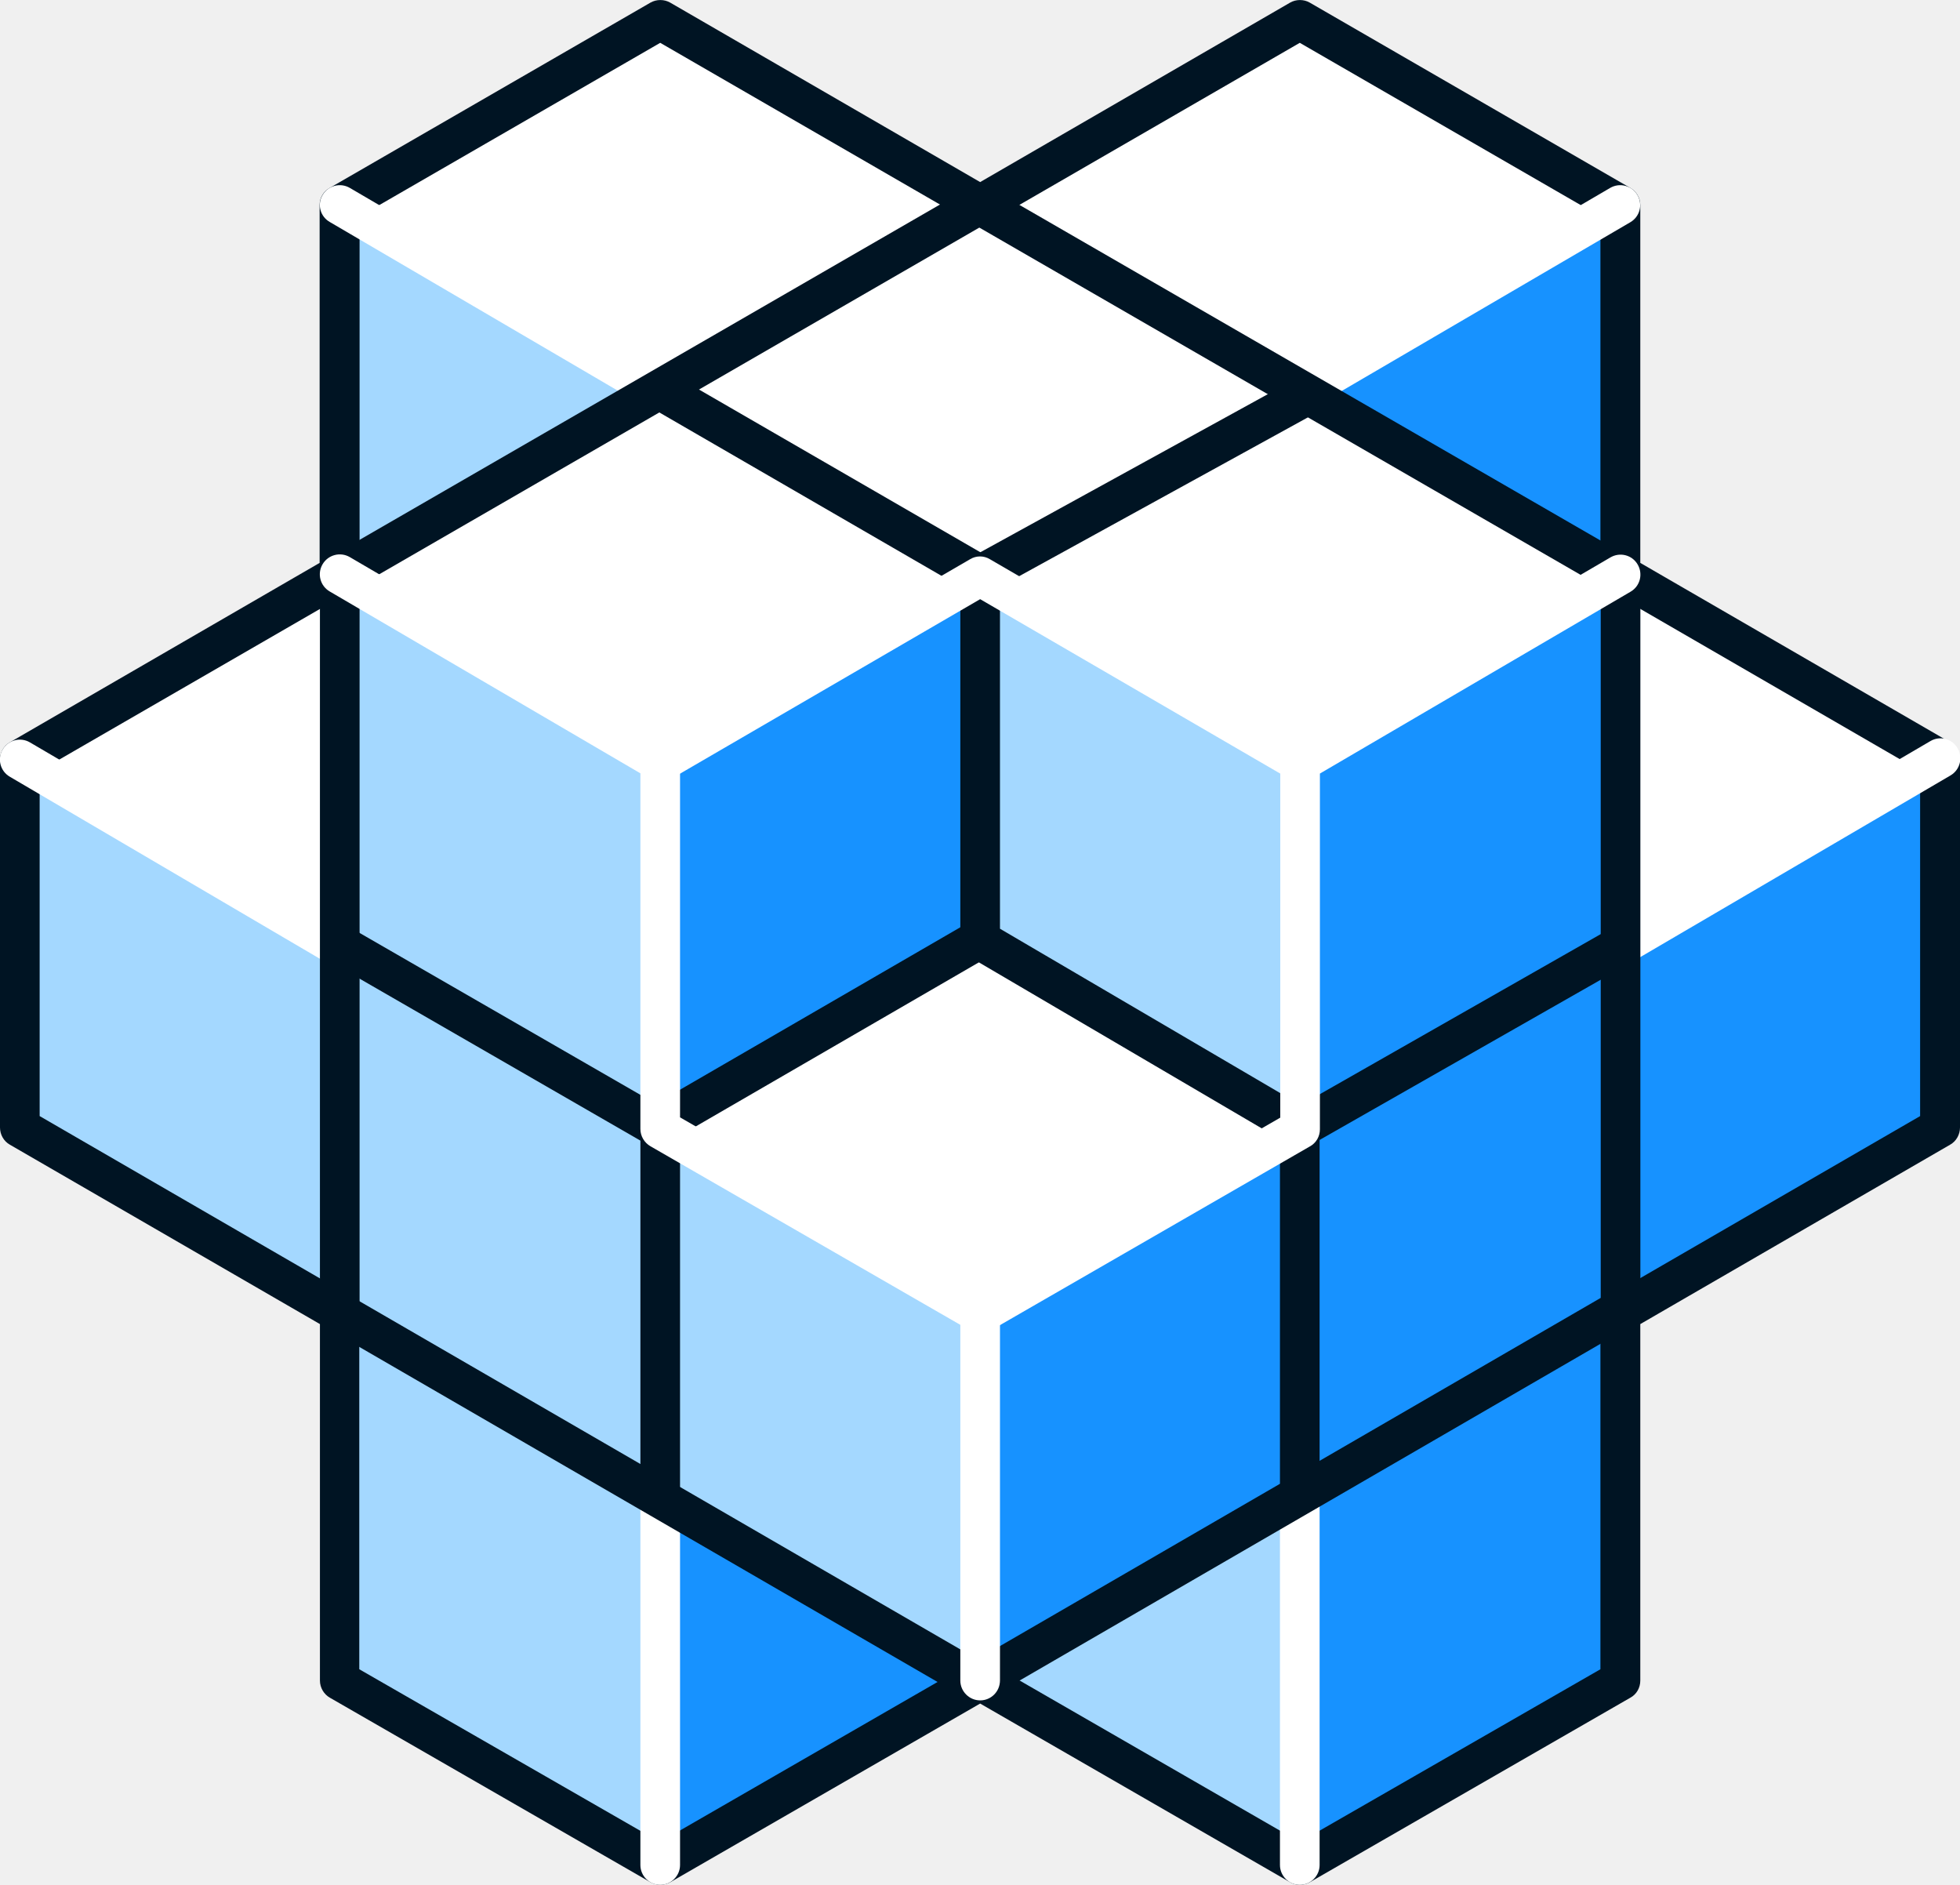
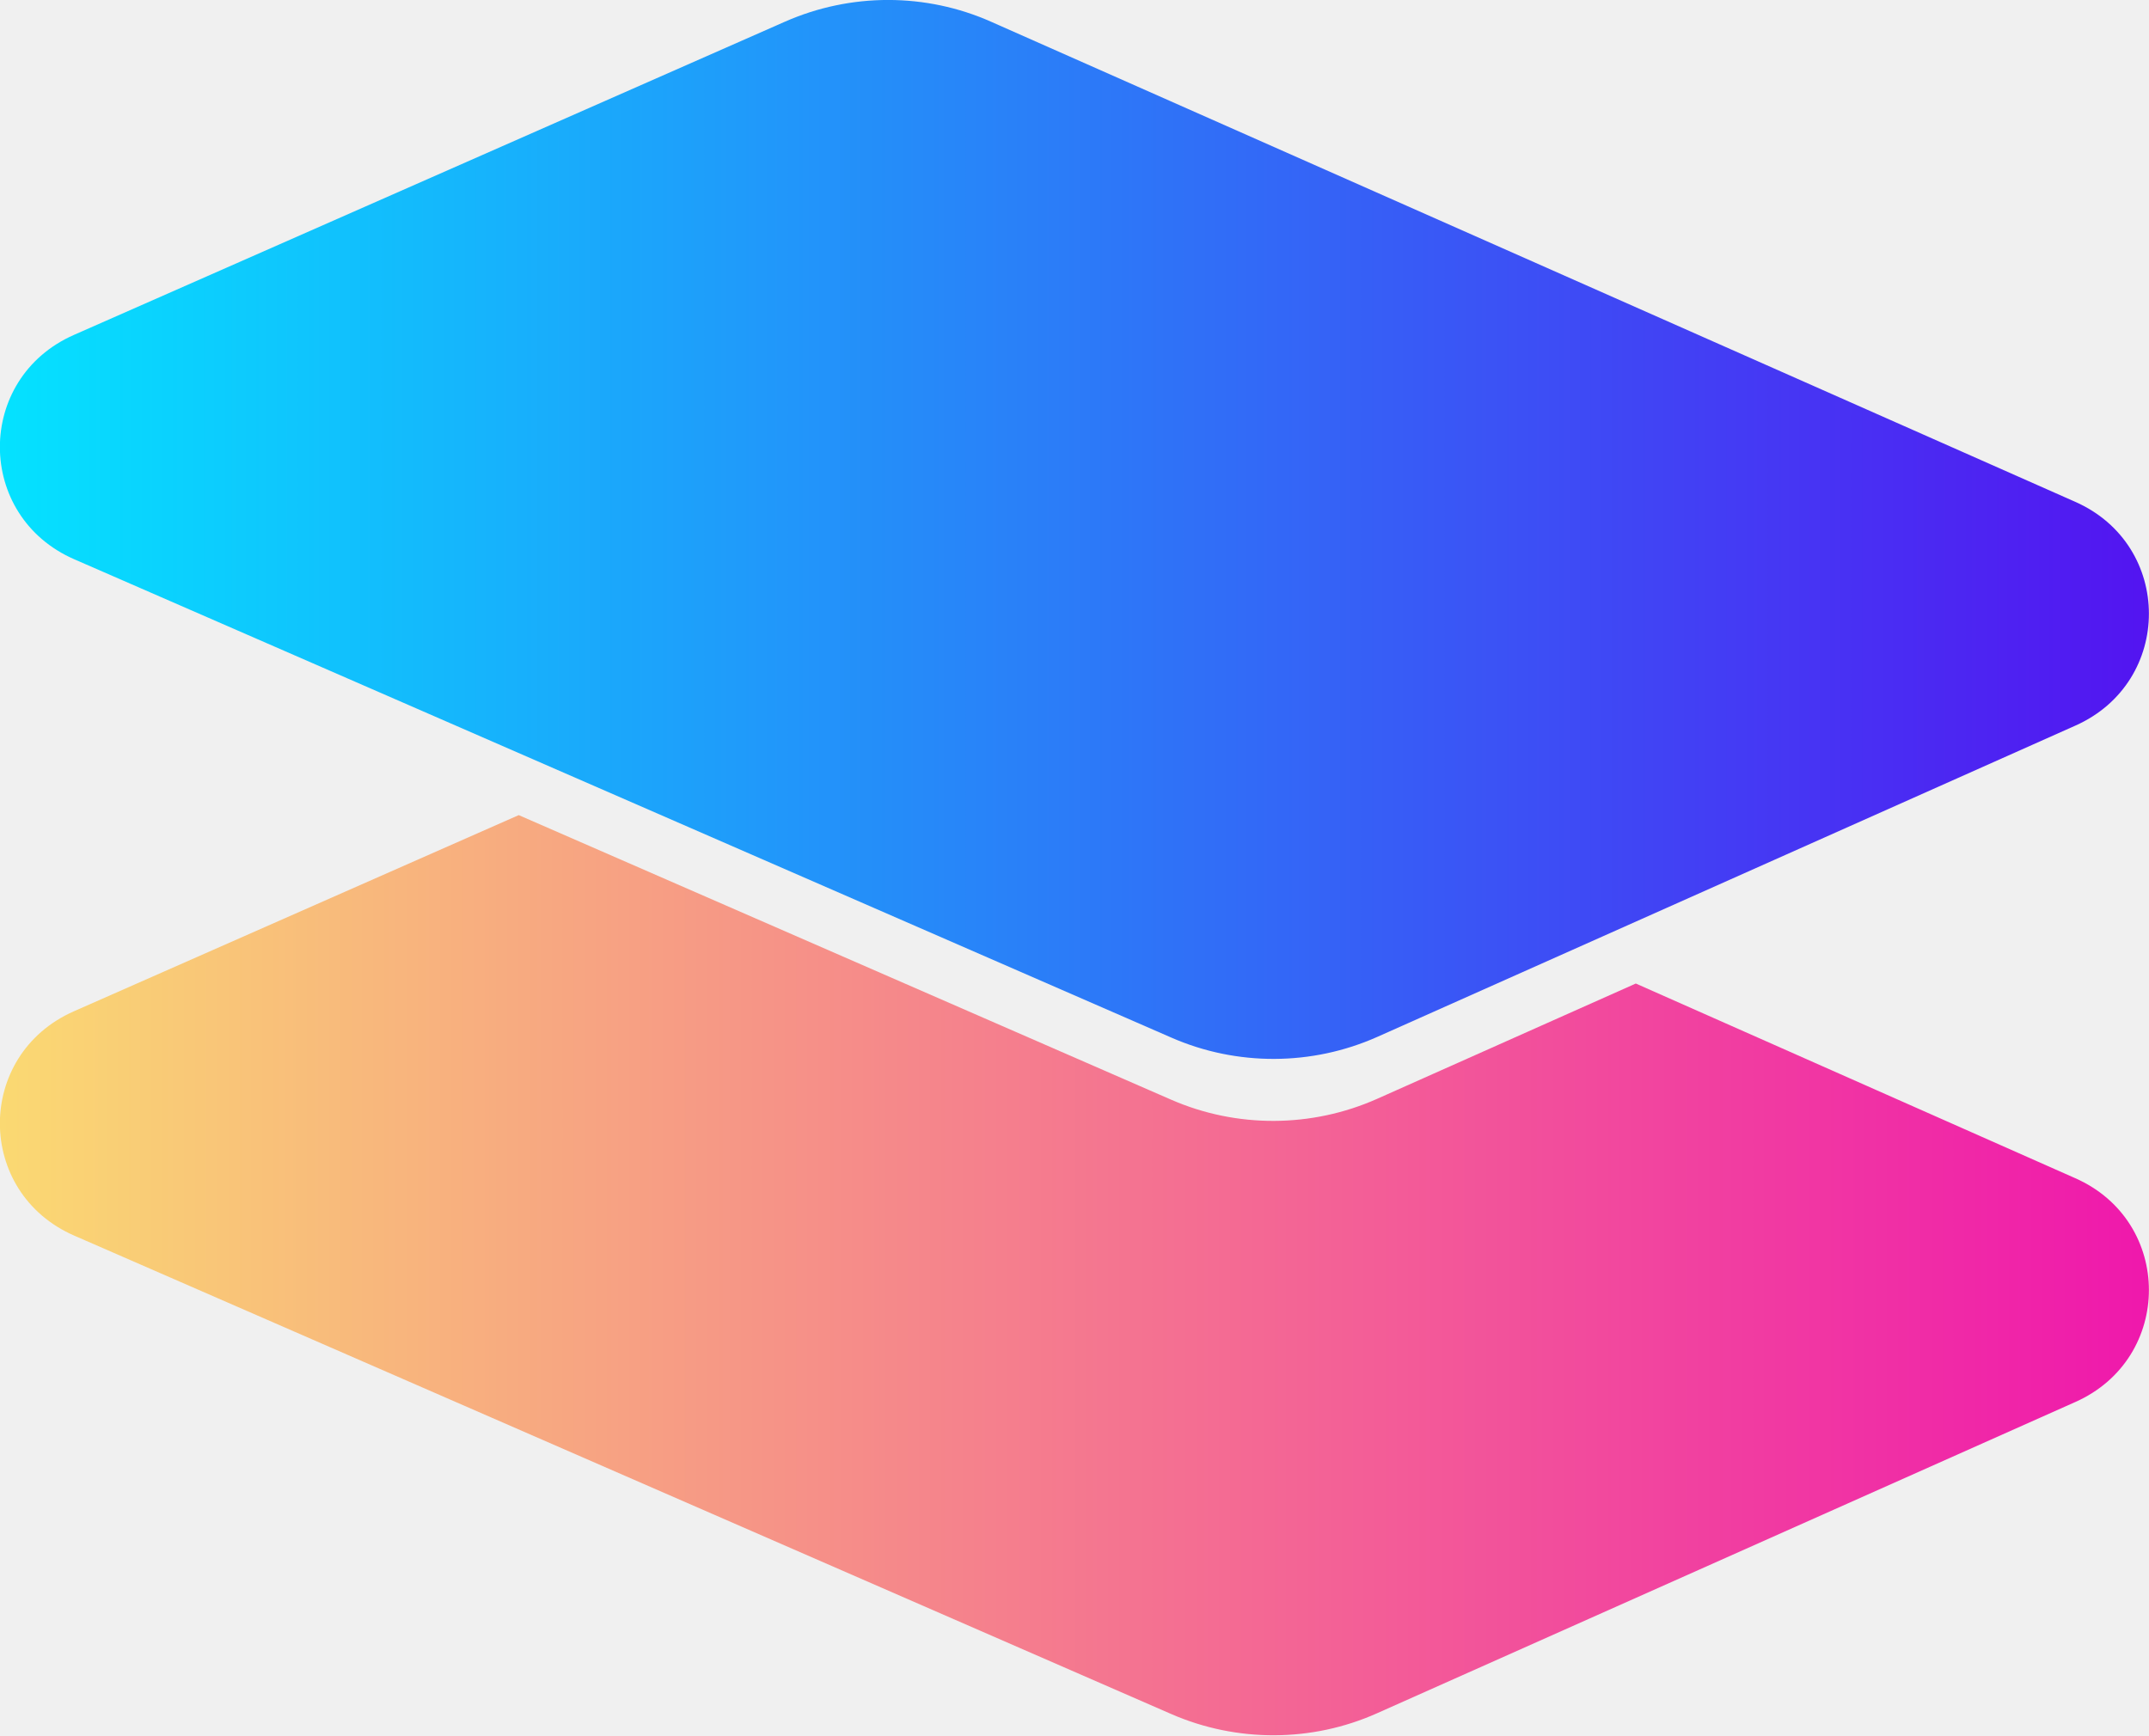
- <svg xmlns="http://www.w3.org/2000/svg" width="26" height="25" viewBox="0 0 26 25" fill="none">
-   <path d="M21.493 7.621L17.242 10.074L21.493 12.539L25.737 10.074L21.493 7.621Z" fill="white" />
-   <path d="M4.507 7.621L0.263 10.074L4.507 12.539L8.758 10.074L4.507 7.621Z" fill="white" />
-   <path d="M8.758 19.879V24.758L13.002 22.301V17.421L8.758 19.879Z" fill="#1792FF" />
-   <path d="M8.758 10.106V14.985L4.507 12.528V7.649L8.758 10.106Z" fill="#A4D8FF" />
-   <path d="M8.758 14.985V19.854L4.507 17.407V12.531L8.758 14.985Z" fill="#A4D8FF" />
-   <path d="M4.507 12.531V17.411L0.263 14.957V10.074L4.507 12.531Z" fill="#A4D8FF" />
-   <path d="M13.002 17.422V22.301L8.758 19.854V14.975L13.002 17.422Z" fill="#A4D8FF" />
-   <path d="M17.242 10.085V14.968L13.002 12.511V7.631L17.242 10.085Z" fill="#A4D8FF" />
-   <path d="M8.758 5.174V10.053L4.507 7.596V2.72L8.758 5.174Z" fill="#A4D8FF" />
-   <path d="M17.242 19.858V24.737L13.002 22.29V17.411L17.242 19.858Z" fill="#A4D8FF" />
-   <path d="M8.758 19.858V24.737L4.507 22.29V17.411L8.758 19.858Z" fill="#A4D8FF" />
-   <path d="M17.242 10.085V14.968L21.493 12.511V7.631L17.242 10.085Z" fill="#1792FF" />
-   <path d="M17.242 5.174V10.053L21.493 7.596V2.72L17.242 5.174Z" fill="#1792FF" />
-   <path d="M8.758 10.085V14.968L13.002 12.511V7.631L8.758 10.085Z" fill="#1792FF" />
-   <path d="M17.242 14.964V19.844L21.493 17.386V12.511L17.242 14.964Z" fill="#1792FF" />
-   <path d="M21.497 12.531V17.411L25.741 14.954V10.074L21.497 12.531Z" fill="#1792FF" />
-   <path d="M13.002 17.411V22.29L17.246 19.844V14.964L13.002 17.411Z" fill="#1792FF" />
-   <path d="M17.242 19.844V24.723L21.493 22.266V17.39L17.242 19.844Z" fill="#1792FF" />
-   <path d="M8.758 5.184L4.507 7.642L8.758 10.106L13.002 7.642L8.758 5.184Z" fill="white" />
-   <path d="M13.002 2.72L8.758 5.184L13.002 7.642L17.246 5.184L13.002 2.72Z" fill="white" />
-   <path d="M13.002 12.511L8.758 14.968L13.002 17.422L17.246 14.964L13.002 12.511Z" fill="white" />
-   <path d="M17.242 0.263L13.002 2.72L17.246 5.184L21.497 2.72L17.242 0.263Z" fill="white" />
-   <path d="M8.758 0.263L4.507 2.72L8.758 5.184L13.002 2.72L8.758 0.263Z" fill="white" />
-   <path d="M17.242 5.153L13.002 7.621L17.246 10.078L21.497 7.621L17.242 5.153Z" fill="white" />
-   <path d="M17.242 25C17.197 25 17.151 24.989 17.113 24.965L13.002 22.595L8.891 24.965C8.81 25.011 8.709 25.011 8.628 24.965L4.377 22.518C4.297 22.473 4.244 22.385 4.244 22.29V17.562L0.13 15.182C0.049 15.136 0 15.048 0 14.954V10.074C0 9.98 0.049 9.892 0.13 9.846L4.24 7.466V2.72C4.24 2.625 4.29 2.538 4.374 2.492L8.628 0.035C8.709 -0.011 8.81 -0.011 8.891 0.035L13.002 2.415L17.113 0.035C17.193 -0.011 17.295 -0.011 17.375 0.035L21.626 2.492C21.707 2.538 21.759 2.625 21.759 2.72V7.466L25.87 9.846C25.951 9.892 26 9.98 26 10.074V14.954C26 15.048 25.951 15.136 25.87 15.182L21.759 17.562V22.29C21.759 22.385 21.71 22.473 21.626 22.518L17.375 24.965C17.333 24.989 17.288 25 17.242 25ZM13.002 22.027C13.047 22.027 13.093 22.038 13.131 22.062L17.242 24.432L21.23 22.14V17.411C21.23 17.316 21.279 17.229 21.36 17.183L25.471 14.803V10.225L21.36 7.845C21.279 7.799 21.23 7.712 21.23 7.617V2.871L17.242 0.568L13.131 2.944C13.051 2.99 12.949 2.99 12.869 2.944L8.758 0.568L4.77 2.871V7.621C4.77 7.715 4.721 7.803 4.64 7.848L0.526 10.225V14.803L4.636 17.183C4.717 17.229 4.766 17.316 4.766 17.411V22.14L8.754 24.432L12.865 22.062C12.911 22.041 12.956 22.027 13.002 22.027Z" fill="#001423" />
-   <path d="M4.503 12.826C4.458 12.826 4.412 12.816 4.37 12.791L0.13 10.302C0.004 10.229 -0.039 10.067 0.035 9.941C0.109 9.815 0.27 9.773 0.396 9.846L4.64 12.332C4.766 12.405 4.808 12.567 4.735 12.693C4.682 12.777 4.594 12.826 4.503 12.826Z" fill="white" />
-   <path d="M8.758 25C8.614 25 8.495 24.881 8.495 24.737V19.879C8.495 19.735 8.614 19.616 8.758 19.616C8.901 19.616 9.021 19.735 9.021 19.879V24.737C9.021 24.881 8.901 25 8.758 25Z" fill="white" />
-   <path d="M9.021 14.989H8.495V19.879H9.021V14.989Z" fill="#001423" />
-   <path d="M4.77 7.621H4.244V17.411H4.77V7.621Z" fill="#001423" />
-   <path d="M17.505 14.964H16.979V19.854H17.505V14.964Z" fill="#001423" />
-   <path d="M17.242 25C17.099 25 16.979 24.881 16.979 24.737V19.858C16.979 19.714 17.099 19.595 17.242 19.595C17.386 19.595 17.505 19.714 17.505 19.858V24.737C17.505 24.881 17.386 25 17.242 25Z" fill="white" />
-   <path d="M21.497 12.805C21.406 12.805 21.318 12.759 21.269 12.675C21.195 12.549 21.237 12.388 21.364 12.314L25.608 9.829C25.734 9.755 25.895 9.797 25.968 9.924C26.042 10.05 26 10.211 25.874 10.285L21.63 12.77C21.584 12.791 21.539 12.805 21.497 12.805Z" fill="white" />
-   <path d="M17.242 5.468C17.151 5.468 17.064 5.423 17.014 5.339C16.941 5.212 16.983 5.051 17.109 4.978L21.36 2.492C21.486 2.419 21.647 2.461 21.721 2.587C21.795 2.713 21.753 2.874 21.626 2.948L17.375 5.433C17.333 5.458 17.288 5.468 17.242 5.468Z" fill="white" />
-   <path d="M8.758 5.468C8.712 5.468 8.667 5.458 8.625 5.433L4.374 2.944C4.247 2.871 4.205 2.71 4.279 2.587C4.353 2.461 4.514 2.419 4.64 2.492L8.891 4.978C9.017 5.051 9.059 5.212 8.986 5.339C8.937 5.423 8.849 5.468 8.758 5.468Z" fill="white" />
-   <path d="M21.76 7.743H21.234V17.523H21.76V7.743Z" fill="#001423" />
-   <path d="M4.647 12.303L4.384 12.758L8.626 15.204L8.888 14.748L4.647 12.303Z" fill="#001423" />
-   <path d="M4.636 17.182L4.373 17.637L12.867 22.558L13.13 22.103L4.636 17.182Z" fill="#001423" />
-   <path d="M21.283 17.186L12.795 22.105L13.059 22.56L21.546 17.641L21.283 17.186Z" fill="#001423" />
-   <path d="M21.365 12.315L17.111 14.739L17.371 15.196L21.625 12.772L21.365 12.315Z" fill="#001423" />
-   <path d="M17.262 4.984L12.873 7.397L13.127 7.858L17.515 5.445L17.262 4.984Z" fill="#001423" />
-   <path d="M13.132 2.492L12.869 2.948L21.64 8.013L21.903 7.557L13.132 2.492Z" fill="#001423" />
-   <path d="M17.039 15.143L12.869 12.696C12.788 12.651 12.739 12.563 12.739 12.468V7.782L8.628 5.402L8.891 4.946L13.135 7.4C13.216 7.445 13.265 7.533 13.265 7.628V12.318L17.305 14.687L17.039 15.143Z" fill="#001423" />
-   <path d="M12.872 2.48L4.374 7.389L4.637 7.844L13.134 2.936L12.872 2.48Z" fill="#001423" />
-   <path d="M12.868 12.224L8.595 14.7L8.859 15.155L13.132 12.679L12.868 12.224Z" fill="#001423" />
-   <path d="M13.002 22.553C12.858 22.553 12.739 22.434 12.739 22.29V17.572L8.628 15.203C8.548 15.157 8.495 15.069 8.495 14.975V10.257L4.374 7.845C4.247 7.771 4.205 7.61 4.279 7.484C4.353 7.358 4.514 7.316 4.64 7.389L8.891 9.874C8.972 9.92 9.021 10.008 9.021 10.102V14.82L13.131 17.19C13.212 17.236 13.265 17.323 13.265 17.418V22.287C13.265 22.438 13.145 22.553 13.002 22.553Z" fill="white" />
-   <path d="M13.002 17.684C12.911 17.684 12.823 17.639 12.774 17.551C12.7 17.425 12.746 17.264 12.872 17.194L16.983 14.824V10.106C16.983 10.011 17.032 9.927 17.113 9.878L21.363 7.393C21.49 7.319 21.651 7.361 21.724 7.487C21.798 7.614 21.756 7.775 21.63 7.848L17.509 10.26V14.978C17.509 15.073 17.459 15.161 17.375 15.206L13.131 17.653C13.089 17.674 13.044 17.684 13.002 17.684Z" fill="white" />
-   <path d="M17.242 10.369C17.197 10.369 17.151 10.358 17.109 10.334L13.002 7.947L8.891 10.337C8.765 10.411 8.604 10.369 8.53 10.242C8.456 10.116 8.498 9.955 8.625 9.881L12.869 7.417C12.949 7.368 13.051 7.368 13.131 7.417L17.375 9.881C17.502 9.955 17.544 10.116 17.47 10.242C17.421 10.323 17.333 10.369 17.242 10.369Z" fill="white" />
+ <svg xmlns="http://www.w3.org/2000/svg" width="26" height="21" viewBox="0 0 26 21" fill="none">
+   <path fill-rule="evenodd" clip-rule="evenodd" d="M6.276 9.864L0.894 12.238C-0.303 12.766 -0.299 14.433 0.901 14.954L14.17 20.742C14.964 21.088 15.872 21.085 16.66 20.733L25.109 16.966C26.296 16.438 26.296 14.781 25.106 14.257L19.791 11.902L16.66 13.298C15.868 13.65 14.961 13.653 14.17 13.308L6.276 9.864Z" fill="url(#paint0_linear_3_730)" />
+   <path d="M9.5 0.261C10.294 -0.088 11.202 -0.088 11.993 0.264L25.106 6.072C26.296 6.597 26.296 8.253 25.109 8.781L16.663 12.548C15.872 12.9 14.964 12.903 14.173 12.557L0.901 6.769C-0.299 6.248 -0.303 4.581 0.894 4.053L9.5 0.261Z" fill="url(#paint1_linear_3_730)" />
+   <defs>
+     <linearGradient id="paint0_linear_3_730" x1="25.998" y1="15.433" x2="-3.27734e-05" y2="15.433" gradientUnits="userSpaceOnUse">
+       <stop stop-color="#EF18AC" />
+       <stop offset="1" stop-color="#FAD972" />
+     </linearGradient>
+     <linearGradient id="paint1_linear_3_730" x1="25.999" y1="6.408" x2="0.001" y2="6.408" gradientUnits="userSpaceOnUse">
+       <stop stop-color="#5314F1" />
+       <stop offset="1" stop-color="#04E2FF" />
+     </linearGradient>
+   </defs>
</svg>
